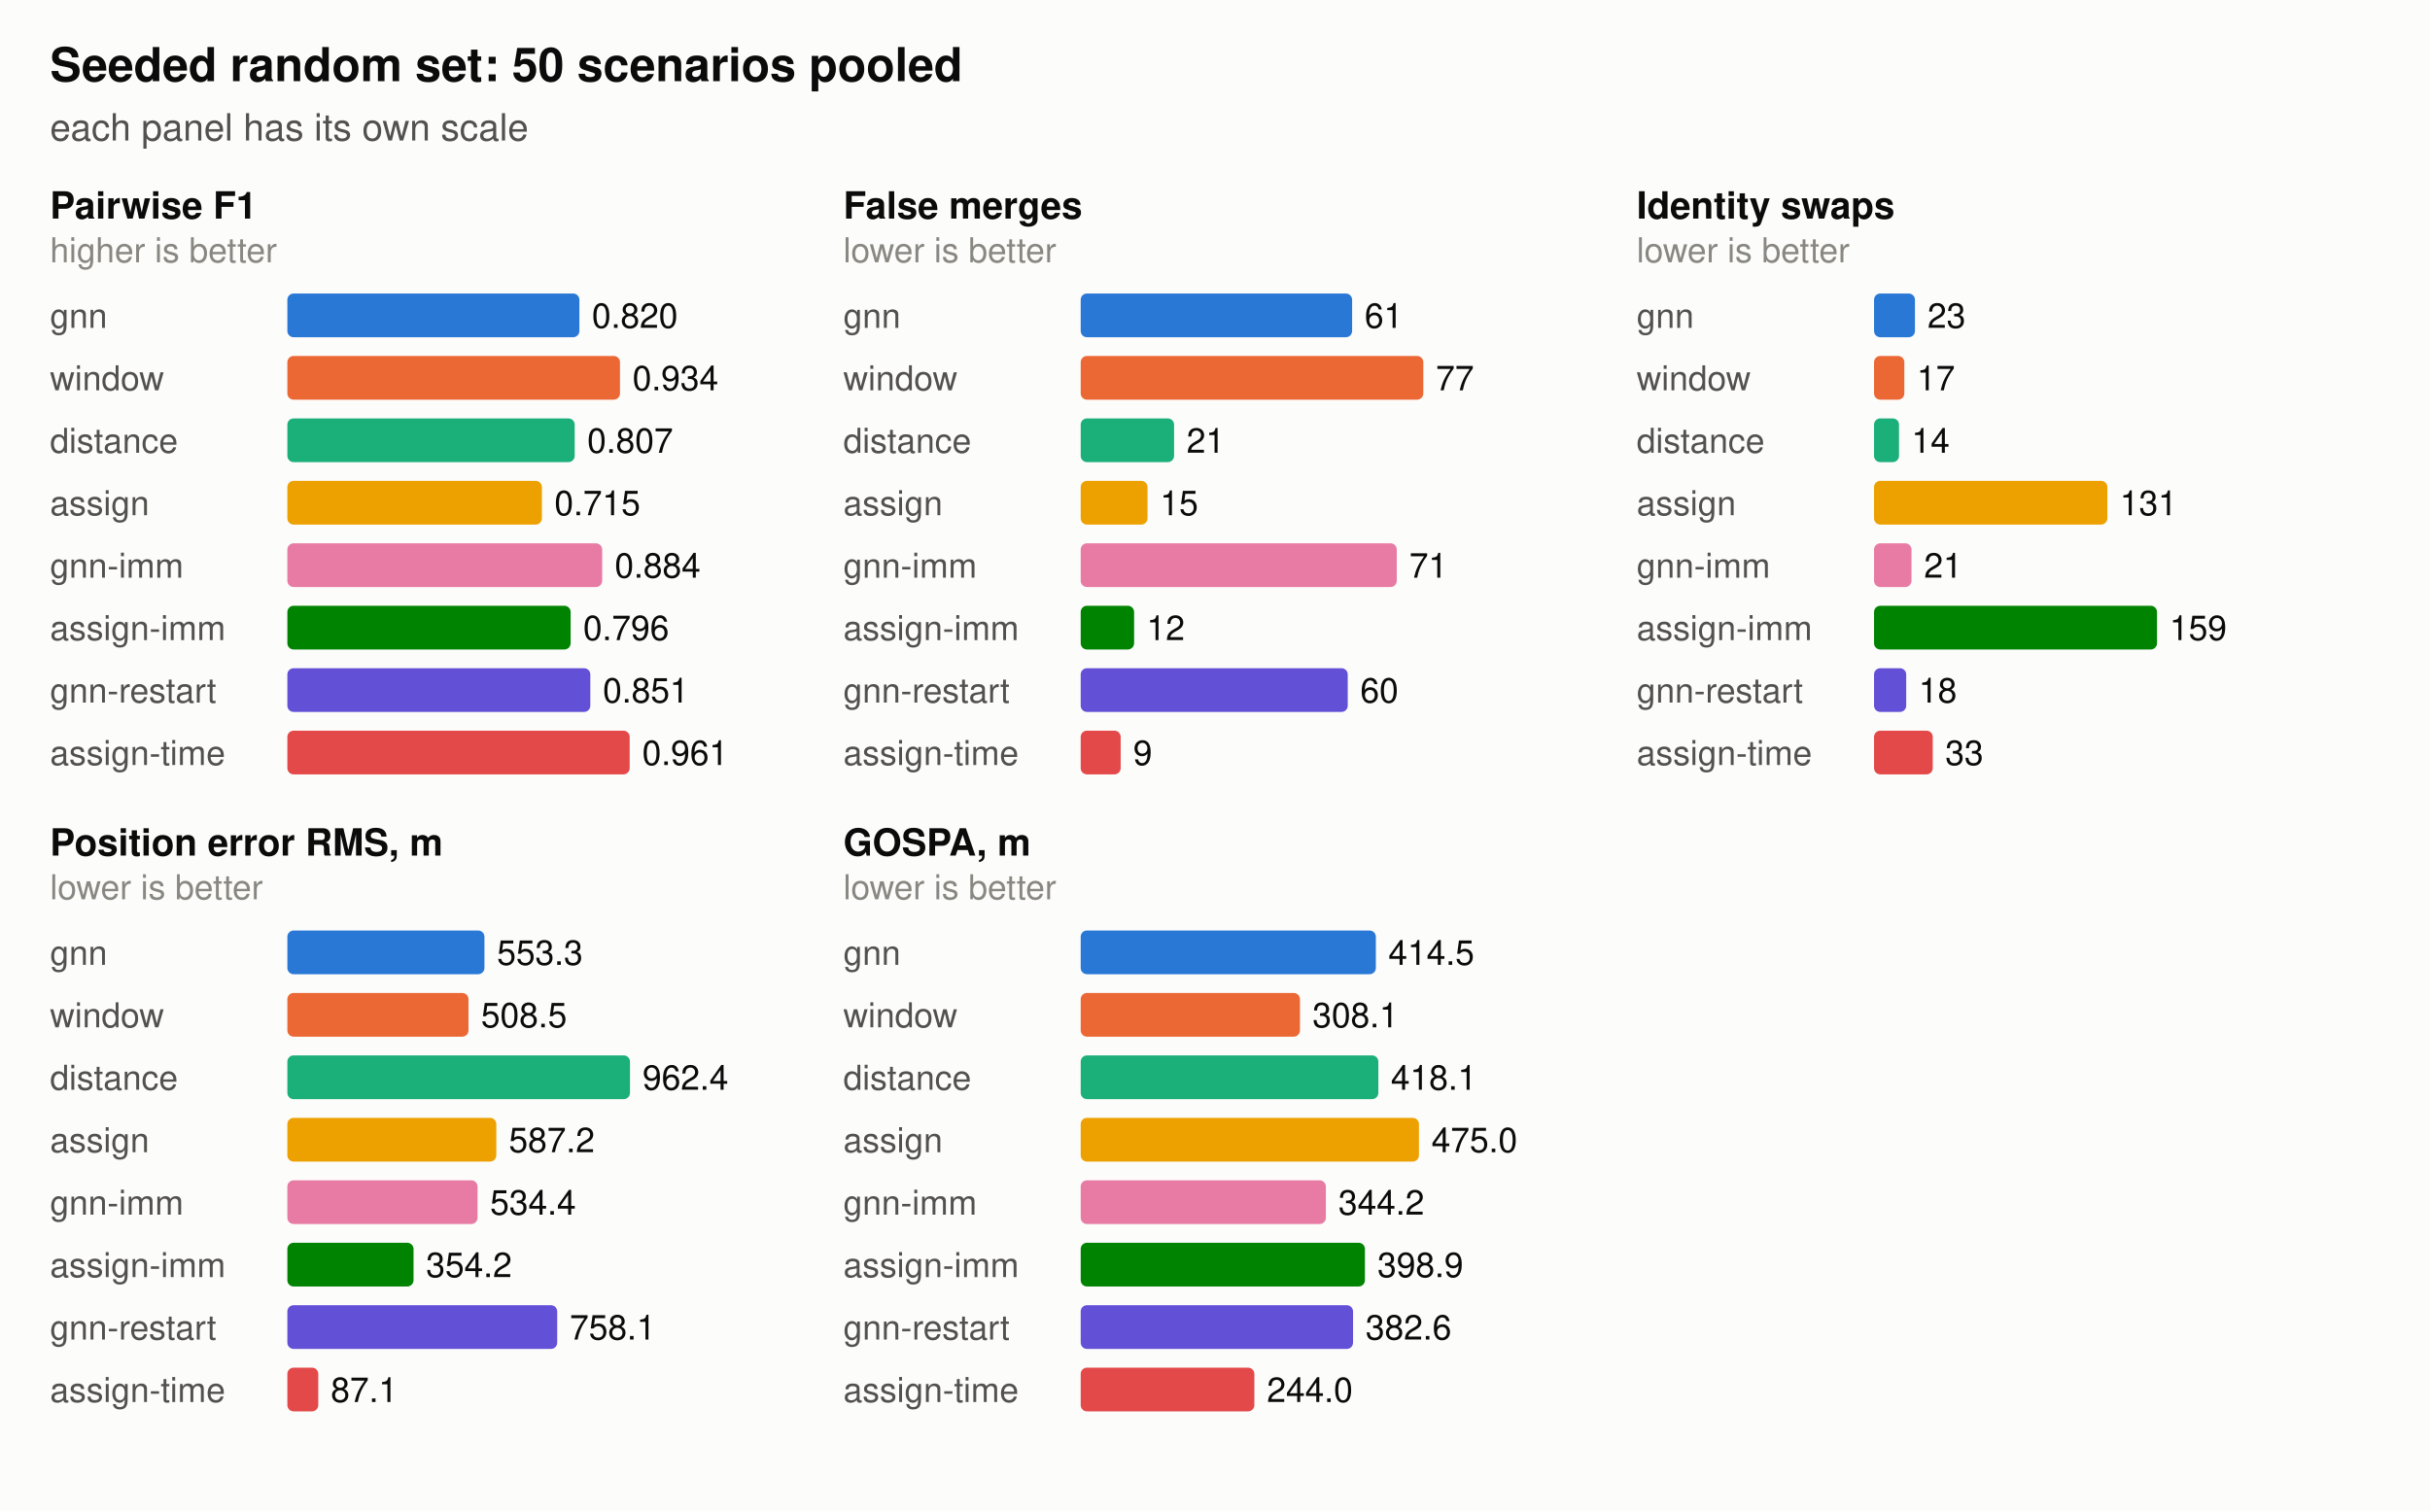
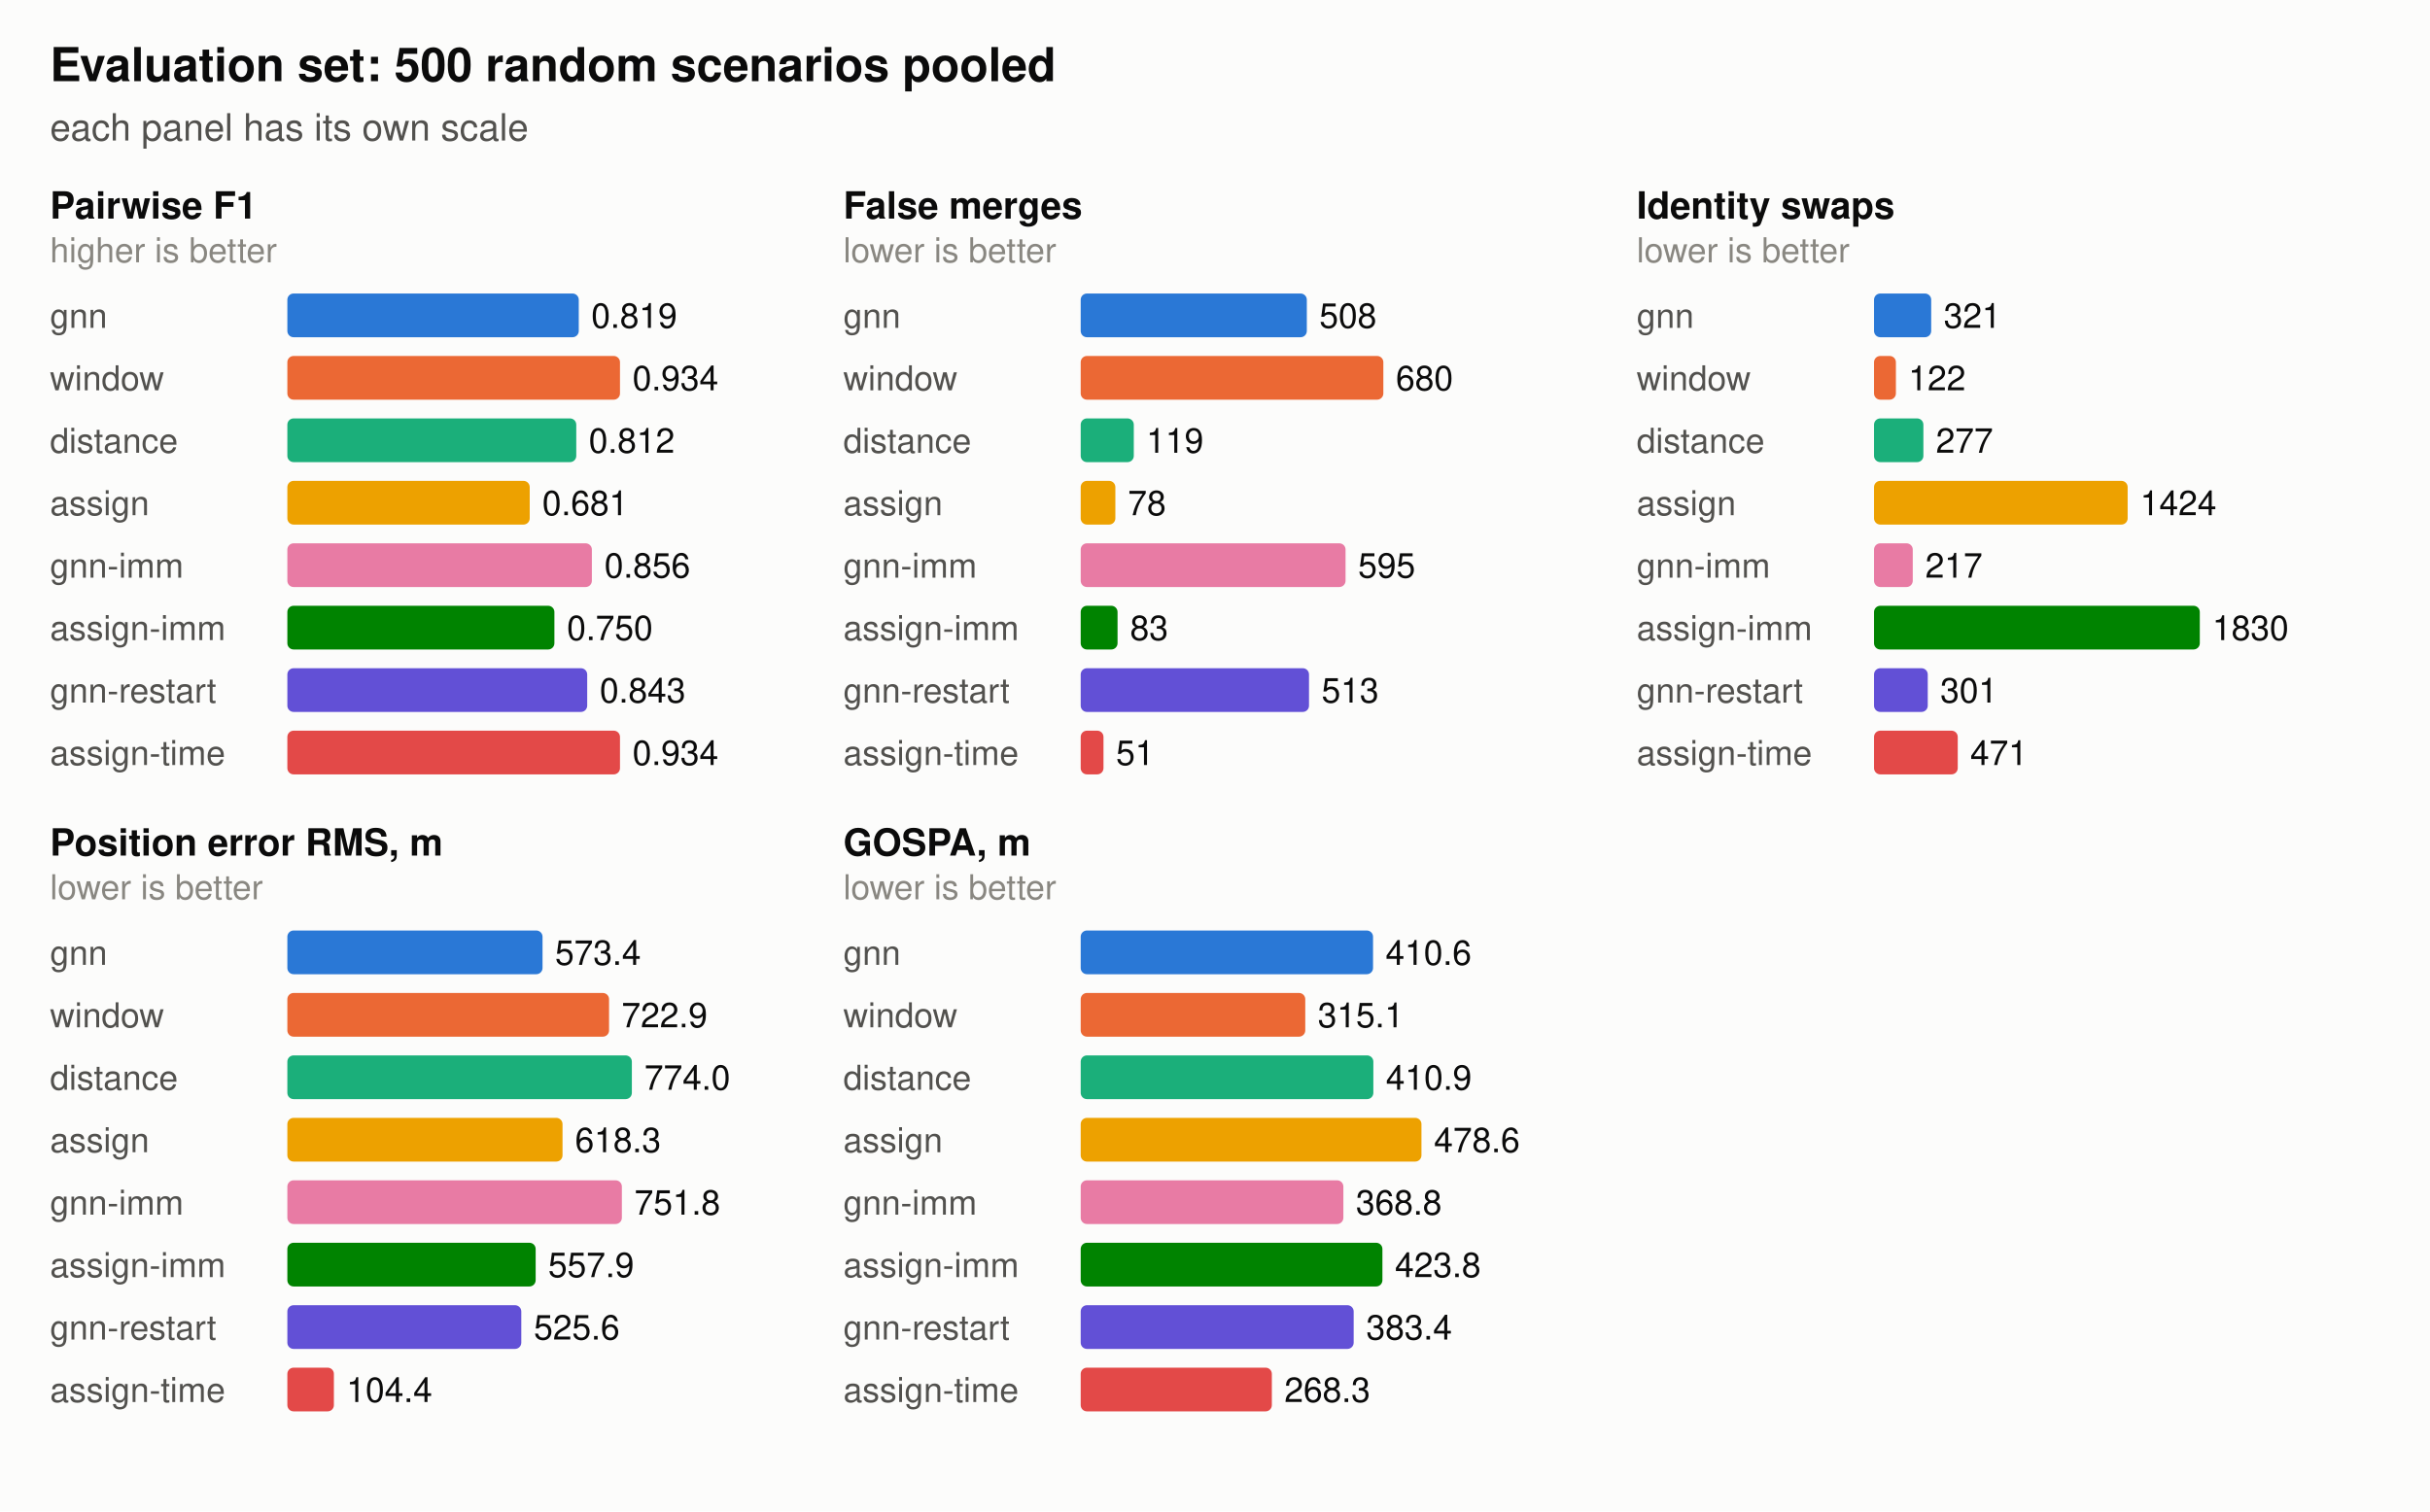
- <svg xmlns="http://www.w3.org/2000/svg" width="778" height="484" viewBox="0 0 778 484" font-family="-apple-system, BlinkMacSystemFont, 'Segoe UI', Helvetica, Arial, sans-serif" role="img" aria-label="Seeded random set: 50 scenarios pooled">
+ <svg xmlns="http://www.w3.org/2000/svg" width="778" height="484" viewBox="0 0 778 484" font-family="-apple-system, BlinkMacSystemFont, 'Segoe UI', Helvetica, Arial, sans-serif" role="img" aria-label="Evaluation set: 500 random scenarios pooled">
  <rect width="100%" height="100%" fill="#fcfcfb" />
-   <text x="16" y="26" font-size="15" font-weight="600" fill="#0b0b0b">Seeded random set: 50 scenarios pooled</text>
+   <text x="16" y="26" font-size="15" font-weight="600" fill="#0b0b0b">Evaluation set: 500 random scenarios pooled</text>
  <text x="16" y="45" font-size="12" fill="#52514e">each panel has its own scale</text>
  <text x="16" y="70" font-size="12" font-weight="600" fill="#0b0b0b">Pairwise F1</text>
  <text x="16" y="84" font-size="11" fill="#898781">higher is better</text>
  <text x="16" y="105" font-size="11" fill="#52514e">gnn</text>
-   <rect x="92" y="94" width="93.5" height="14" rx="2" fill="#2a78d6" />
-   <text x="189.5" y="105" font-size="11" fill="#0b0b0b">0.820</text>
+   <rect x="92" y="94" width="93.3" height="14" rx="2" fill="#2a78d6" />
+   <text x="189.3" y="105" font-size="11" fill="#0b0b0b">0.819</text>
  <text x="16" y="125" font-size="11" fill="#52514e">window</text>
  <rect x="92" y="114" width="106.5" height="14" rx="2" fill="#eb6834" />
  <text x="202.5" y="125" font-size="11" fill="#0b0b0b">0.934</text>
  <text x="16" y="145" font-size="11" fill="#52514e">distance</text>
-   <rect x="92" y="134" width="92.0" height="14" rx="2" fill="#1baf7a" />
-   <text x="188.0" y="145" font-size="11" fill="#0b0b0b">0.807</text>
+   <rect x="92" y="134" width="92.5" height="14" rx="2" fill="#1baf7a" />
+   <text x="188.5" y="145" font-size="11" fill="#0b0b0b">0.812</text>
  <text x="16" y="165" font-size="11" fill="#52514e">assign</text>
-   <rect x="92" y="154" width="81.5" height="14" rx="2" fill="#eda100" />
-   <text x="177.5" y="165" font-size="11" fill="#0b0b0b">0.715</text>
+   <rect x="92" y="154" width="77.6" height="14" rx="2" fill="#eda100" />
+   <text x="173.6" y="165" font-size="11" fill="#0b0b0b">0.681</text>
  <text x="16" y="185" font-size="11" fill="#52514e">gnn-imm</text>
-   <rect x="92" y="174" width="100.8" height="14" rx="2" fill="#e87ba4" />
-   <text x="196.8" y="185" font-size="11" fill="#0b0b0b">0.884</text>
+   <rect x="92" y="174" width="97.5" height="14" rx="2" fill="#e87ba4" />
+   <text x="193.5" y="185" font-size="11" fill="#0b0b0b">0.856</text>
  <text x="16" y="205" font-size="11" fill="#52514e">assign-imm</text>
-   <rect x="92" y="194" width="90.7" height="14" rx="2" fill="#008300" />
-   <text x="186.7" y="205" font-size="11" fill="#0b0b0b">0.796</text>
+   <rect x="92" y="194" width="85.5" height="14" rx="2" fill="#008300" />
+   <text x="181.5" y="205" font-size="11" fill="#0b0b0b">0.750</text>
  <text x="16" y="225" font-size="11" fill="#52514e">gnn-restart</text>
-   <rect x="92" y="214" width="97.0" height="14" rx="2" fill="#6250d6" />
-   <text x="193.0" y="225" font-size="11" fill="#0b0b0b">0.851</text>
+   <rect x="92" y="214" width="96.0" height="14" rx="2" fill="#6250d6" />
+   <text x="192.0" y="225" font-size="11" fill="#0b0b0b">0.843</text>
  <text x="16" y="245" font-size="11" fill="#52514e">assign-time</text>
-   <rect x="92" y="234" width="109.6" height="14" rx="2" fill="#e34948" />
-   <text x="205.6" y="245" font-size="11" fill="#0b0b0b">0.961</text>
+   <rect x="92" y="234" width="106.5" height="14" rx="2" fill="#e34948" />
+   <text x="202.5" y="245" font-size="11" fill="#0b0b0b">0.934</text>
  <text x="270" y="70" font-size="12" font-weight="600" fill="#0b0b0b">False merges</text>
  <text x="270" y="84" font-size="11" fill="#898781">lower is better</text>
  <text x="270" y="105" font-size="11" fill="#52514e">gnn</text>
-   <rect x="346" y="94" width="86.9" height="14" rx="2" fill="#2a78d6" />
-   <text x="436.9" y="105" font-size="11" fill="#0b0b0b">61</text>
+   <rect x="346" y="94" width="72.4" height="14" rx="2" fill="#2a78d6" />
+   <text x="422.4" y="105" font-size="11" fill="#0b0b0b">508</text>
  <text x="270" y="125" font-size="11" fill="#52514e">window</text>
-   <rect x="346" y="114" width="109.7" height="14" rx="2" fill="#eb6834" />
-   <text x="459.7" y="125" font-size="11" fill="#0b0b0b">77</text>
+   <rect x="346" y="114" width="96.9" height="14" rx="2" fill="#eb6834" />
+   <text x="446.9" y="125" font-size="11" fill="#0b0b0b">680</text>
  <text x="270" y="145" font-size="11" fill="#52514e">distance</text>
-   <rect x="346" y="134" width="29.9" height="14" rx="2" fill="#1baf7a" />
-   <text x="379.9" y="145" font-size="11" fill="#0b0b0b">21</text>
+   <rect x="346" y="134" width="17.0" height="14" rx="2" fill="#1baf7a" />
+   <text x="367.0" y="145" font-size="11" fill="#0b0b0b">119</text>
  <text x="270" y="165" font-size="11" fill="#52514e">assign</text>
-   <rect x="346" y="154" width="21.4" height="14" rx="2" fill="#eda100" />
-   <text x="371.4" y="165" font-size="11" fill="#0b0b0b">15</text>
+   <rect x="346" y="154" width="11.1" height="14" rx="2" fill="#eda100" />
+   <text x="361.1" y="165" font-size="11" fill="#0b0b0b">78</text>
  <text x="270" y="185" font-size="11" fill="#52514e">gnn-imm</text>
-   <rect x="346" y="174" width="101.2" height="14" rx="2" fill="#e87ba4" />
-   <text x="451.2" y="185" font-size="11" fill="#0b0b0b">71</text>
+   <rect x="346" y="174" width="84.8" height="14" rx="2" fill="#e87ba4" />
+   <text x="434.8" y="185" font-size="11" fill="#0b0b0b">595</text>
  <text x="270" y="205" font-size="11" fill="#52514e">assign-imm</text>
-   <rect x="346" y="194" width="17.1" height="14" rx="2" fill="#008300" />
-   <text x="367.1" y="205" font-size="11" fill="#0b0b0b">12</text>
+   <rect x="346" y="194" width="11.8" height="14" rx="2" fill="#008300" />
+   <text x="361.8" y="205" font-size="11" fill="#0b0b0b">83</text>
  <text x="270" y="225" font-size="11" fill="#52514e">gnn-restart</text>
-   <rect x="346" y="214" width="85.5" height="14" rx="2" fill="#6250d6" />
-   <text x="435.5" y="225" font-size="11" fill="#0b0b0b">60</text>
+   <rect x="346" y="214" width="73.1" height="14" rx="2" fill="#6250d6" />
+   <text x="423.1" y="225" font-size="11" fill="#0b0b0b">513</text>
  <text x="270" y="245" font-size="11" fill="#52514e">assign-time</text>
-   <rect x="346" y="234" width="12.8" height="14" rx="2" fill="#e34948" />
-   <text x="362.8" y="245" font-size="11" fill="#0b0b0b">9</text>
+   <rect x="346" y="234" width="7.3" height="14" rx="2" fill="#e34948" />
+   <text x="357.3" y="245" font-size="11" fill="#0b0b0b">51</text>
  <text x="524" y="70" font-size="12" font-weight="600" fill="#0b0b0b">Identity swaps</text>
  <text x="524" y="84" font-size="11" fill="#898781">lower is better</text>
  <text x="524" y="105" font-size="11" fill="#52514e">gnn</text>
-   <rect x="600" y="94" width="13.1" height="14" rx="2" fill="#2a78d6" />
-   <text x="617.1" y="105" font-size="11" fill="#0b0b0b">23</text>
+   <rect x="600" y="94" width="18.3" height="14" rx="2" fill="#2a78d6" />
+   <text x="622.3" y="105" font-size="11" fill="#0b0b0b">321</text>
  <text x="524" y="125" font-size="11" fill="#52514e">window</text>
-   <rect x="600" y="114" width="9.7" height="14" rx="2" fill="#eb6834" />
-   <text x="613.7" y="125" font-size="11" fill="#0b0b0b">17</text>
+   <rect x="600" y="114" width="7.0" height="14" rx="2" fill="#eb6834" />
+   <text x="611.0" y="125" font-size="11" fill="#0b0b0b">122</text>
  <text x="524" y="145" font-size="11" fill="#52514e">distance</text>
-   <rect x="600" y="134" width="8.0" height="14" rx="2" fill="#1baf7a" />
-   <text x="612.0" y="145" font-size="11" fill="#0b0b0b">14</text>
+   <rect x="600" y="134" width="15.8" height="14" rx="2" fill="#1baf7a" />
+   <text x="619.8" y="145" font-size="11" fill="#0b0b0b">277</text>
  <text x="524" y="165" font-size="11" fill="#52514e">assign</text>
-   <rect x="600" y="154" width="74.7" height="14" rx="2" fill="#eda100" />
-   <text x="678.7" y="165" font-size="11" fill="#0b0b0b">131</text>
+   <rect x="600" y="154" width="81.2" height="14" rx="2" fill="#eda100" />
+   <text x="685.2" y="165" font-size="11" fill="#0b0b0b">1424</text>
  <text x="524" y="185" font-size="11" fill="#52514e">gnn-imm</text>
-   <rect x="600" y="174" width="12.0" height="14" rx="2" fill="#e87ba4" />
-   <text x="616.0" y="185" font-size="11" fill="#0b0b0b">21</text>
+   <rect x="600" y="174" width="12.4" height="14" rx="2" fill="#e87ba4" />
+   <text x="616.4" y="185" font-size="11" fill="#0b0b0b">217</text>
  <text x="524" y="205" font-size="11" fill="#52514e">assign-imm</text>
-   <rect x="600" y="194" width="90.6" height="14" rx="2" fill="#008300" />
-   <text x="694.6" y="205" font-size="11" fill="#0b0b0b">159</text>
+   <rect x="600" y="194" width="104.3" height="14" rx="2" fill="#008300" />
+   <text x="708.3" y="205" font-size="11" fill="#0b0b0b">1830</text>
  <text x="524" y="225" font-size="11" fill="#52514e">gnn-restart</text>
-   <rect x="600" y="214" width="10.3" height="14" rx="2" fill="#6250d6" />
-   <text x="614.3" y="225" font-size="11" fill="#0b0b0b">18</text>
+   <rect x="600" y="214" width="17.2" height="14" rx="2" fill="#6250d6" />
+   <text x="621.2" y="225" font-size="11" fill="#0b0b0b">301</text>
  <text x="524" y="245" font-size="11" fill="#52514e">assign-time</text>
-   <rect x="600" y="234" width="18.8" height="14" rx="2" fill="#e34948" />
-   <text x="622.8" y="245" font-size="11" fill="#0b0b0b">33</text>
+   <rect x="600" y="234" width="26.8" height="14" rx="2" fill="#e34948" />
+   <text x="630.8" y="245" font-size="11" fill="#0b0b0b">471</text>
  <text x="16" y="274" font-size="12" font-weight="600" fill="#0b0b0b">Position error RMS, m</text>
  <text x="16" y="288" font-size="11" fill="#898781">lower is better</text>
  <text x="16" y="309" font-size="11" fill="#52514e">gnn</text>
-   <rect x="92" y="298" width="63.1" height="14" rx="2" fill="#2a78d6" />
-   <text x="159.1" y="309" font-size="11" fill="#0b0b0b">553.3</text>
+   <rect x="92" y="298" width="81.7" height="14" rx="2" fill="#2a78d6" />
+   <text x="177.7" y="309" font-size="11" fill="#0b0b0b">573.4</text>
  <text x="16" y="329" font-size="11" fill="#52514e">window</text>
-   <rect x="92" y="318" width="58.0" height="14" rx="2" fill="#eb6834" />
-   <text x="154.0" y="329" font-size="11" fill="#0b0b0b">508.5</text>
+   <rect x="92" y="318" width="103.0" height="14" rx="2" fill="#eb6834" />
+   <text x="199.0" y="329" font-size="11" fill="#0b0b0b">722.9</text>
  <text x="16" y="349" font-size="11" fill="#52514e">distance</text>
-   <rect x="92" y="338" width="109.7" height="14" rx="2" fill="#1baf7a" />
-   <text x="205.7" y="349" font-size="11" fill="#0b0b0b">962.4</text>
+   <rect x="92" y="338" width="110.3" height="14" rx="2" fill="#1baf7a" />
+   <text x="206.3" y="349" font-size="11" fill="#0b0b0b">774.0</text>
  <text x="16" y="369" font-size="11" fill="#52514e">assign</text>
-   <rect x="92" y="358" width="66.9" height="14" rx="2" fill="#eda100" />
-   <text x="162.9" y="369" font-size="11" fill="#0b0b0b">587.2</text>
+   <rect x="92" y="358" width="88.1" height="14" rx="2" fill="#eda100" />
+   <text x="184.1" y="369" font-size="11" fill="#0b0b0b">618.3</text>
  <text x="16" y="389" font-size="11" fill="#52514e">gnn-imm</text>
-   <rect x="92" y="378" width="60.9" height="14" rx="2" fill="#e87ba4" />
-   <text x="156.9" y="389" font-size="11" fill="#0b0b0b">534.4</text>
+   <rect x="92" y="378" width="107.1" height="14" rx="2" fill="#e87ba4" />
+   <text x="203.1" y="389" font-size="11" fill="#0b0b0b">751.8</text>
  <text x="16" y="409" font-size="11" fill="#52514e">assign-imm</text>
-   <rect x="92" y="398" width="40.4" height="14" rx="2" fill="#008300" />
-   <text x="136.4" y="409" font-size="11" fill="#0b0b0b">354.2</text>
+   <rect x="92" y="398" width="79.5" height="14" rx="2" fill="#008300" />
+   <text x="175.5" y="409" font-size="11" fill="#0b0b0b">557.9</text>
  <text x="16" y="429" font-size="11" fill="#52514e">gnn-restart</text>
-   <rect x="92" y="418" width="86.4" height="14" rx="2" fill="#6250d6" />
-   <text x="182.4" y="429" font-size="11" fill="#0b0b0b">758.1</text>
+   <rect x="92" y="418" width="74.9" height="14" rx="2" fill="#6250d6" />
+   <text x="170.9" y="429" font-size="11" fill="#0b0b0b">525.6</text>
  <text x="16" y="449" font-size="11" fill="#52514e">assign-time</text>
-   <rect x="92" y="438" width="9.9" height="14" rx="2" fill="#e34948" />
-   <text x="105.9" y="449" font-size="11" fill="#0b0b0b">87.1</text>
+   <rect x="92" y="438" width="14.9" height="14" rx="2" fill="#e34948" />
+   <text x="110.9" y="449" font-size="11" fill="#0b0b0b">104.4</text>
  <text x="270" y="274" font-size="12" font-weight="600" fill="#0b0b0b">GOSPA, m</text>
  <text x="270" y="288" font-size="11" fill="#898781">lower is better</text>
  <text x="270" y="309" font-size="11" fill="#52514e">gnn</text>
-   <rect x="346" y="298" width="94.5" height="14" rx="2" fill="#2a78d6" />
-   <text x="444.5" y="309" font-size="11" fill="#0b0b0b">414.5</text>
+   <rect x="346" y="298" width="93.6" height="14" rx="2" fill="#2a78d6" />
+   <text x="443.6" y="309" font-size="11" fill="#0b0b0b">410.6</text>
  <text x="270" y="329" font-size="11" fill="#52514e">window</text>
-   <rect x="346" y="318" width="70.2" height="14" rx="2" fill="#eb6834" />
-   <text x="420.2" y="329" font-size="11" fill="#0b0b0b">308.1</text>
+   <rect x="346" y="318" width="71.9" height="14" rx="2" fill="#eb6834" />
+   <text x="421.9" y="329" font-size="11" fill="#0b0b0b">315.1</text>
  <text x="270" y="349" font-size="11" fill="#52514e">distance</text>
-   <rect x="346" y="338" width="95.3" height="14" rx="2" fill="#1baf7a" />
-   <text x="445.3" y="349" font-size="11" fill="#0b0b0b">418.1</text>
+   <rect x="346" y="338" width="93.7" height="14" rx="2" fill="#1baf7a" />
+   <text x="443.7" y="349" font-size="11" fill="#0b0b0b">410.9</text>
  <text x="270" y="369" font-size="11" fill="#52514e">assign</text>
-   <rect x="346" y="358" width="108.3" height="14" rx="2" fill="#eda100" />
-   <text x="458.3" y="369" font-size="11" fill="#0b0b0b">475.0</text>
+   <rect x="346" y="358" width="109.1" height="14" rx="2" fill="#eda100" />
+   <text x="459.1" y="369" font-size="11" fill="#0b0b0b">478.6</text>
  <text x="270" y="389" font-size="11" fill="#52514e">gnn-imm</text>
-   <rect x="346" y="378" width="78.5" height="14" rx="2" fill="#e87ba4" />
-   <text x="428.5" y="389" font-size="11" fill="#0b0b0b">344.2</text>
+   <rect x="346" y="378" width="84.1" height="14" rx="2" fill="#e87ba4" />
+   <text x="434.1" y="389" font-size="11" fill="#0b0b0b">368.8</text>
  <text x="270" y="409" font-size="11" fill="#52514e">assign-imm</text>
-   <rect x="346" y="398" width="91.0" height="14" rx="2" fill="#008300" />
-   <text x="441.0" y="409" font-size="11" fill="#0b0b0b">398.9</text>
+   <rect x="346" y="398" width="96.6" height="14" rx="2" fill="#008300" />
+   <text x="446.6" y="409" font-size="11" fill="#0b0b0b">423.8</text>
  <text x="270" y="429" font-size="11" fill="#52514e">gnn-restart</text>
-   <rect x="346" y="418" width="87.2" height="14" rx="2" fill="#6250d6" />
-   <text x="437.2" y="429" font-size="11" fill="#0b0b0b">382.6</text>
+   <rect x="346" y="418" width="87.4" height="14" rx="2" fill="#6250d6" />
+   <text x="437.4" y="429" font-size="11" fill="#0b0b0b">383.4</text>
  <text x="270" y="449" font-size="11" fill="#52514e">assign-time</text>
-   <rect x="346" y="438" width="55.6" height="14" rx="2" fill="#e34948" />
-   <text x="405.6" y="449" font-size="11" fill="#0b0b0b">244.0</text>
+   <rect x="346" y="438" width="61.2" height="14" rx="2" fill="#e34948" />
+   <text x="411.2" y="449" font-size="11" fill="#0b0b0b">268.3</text>
</svg>
